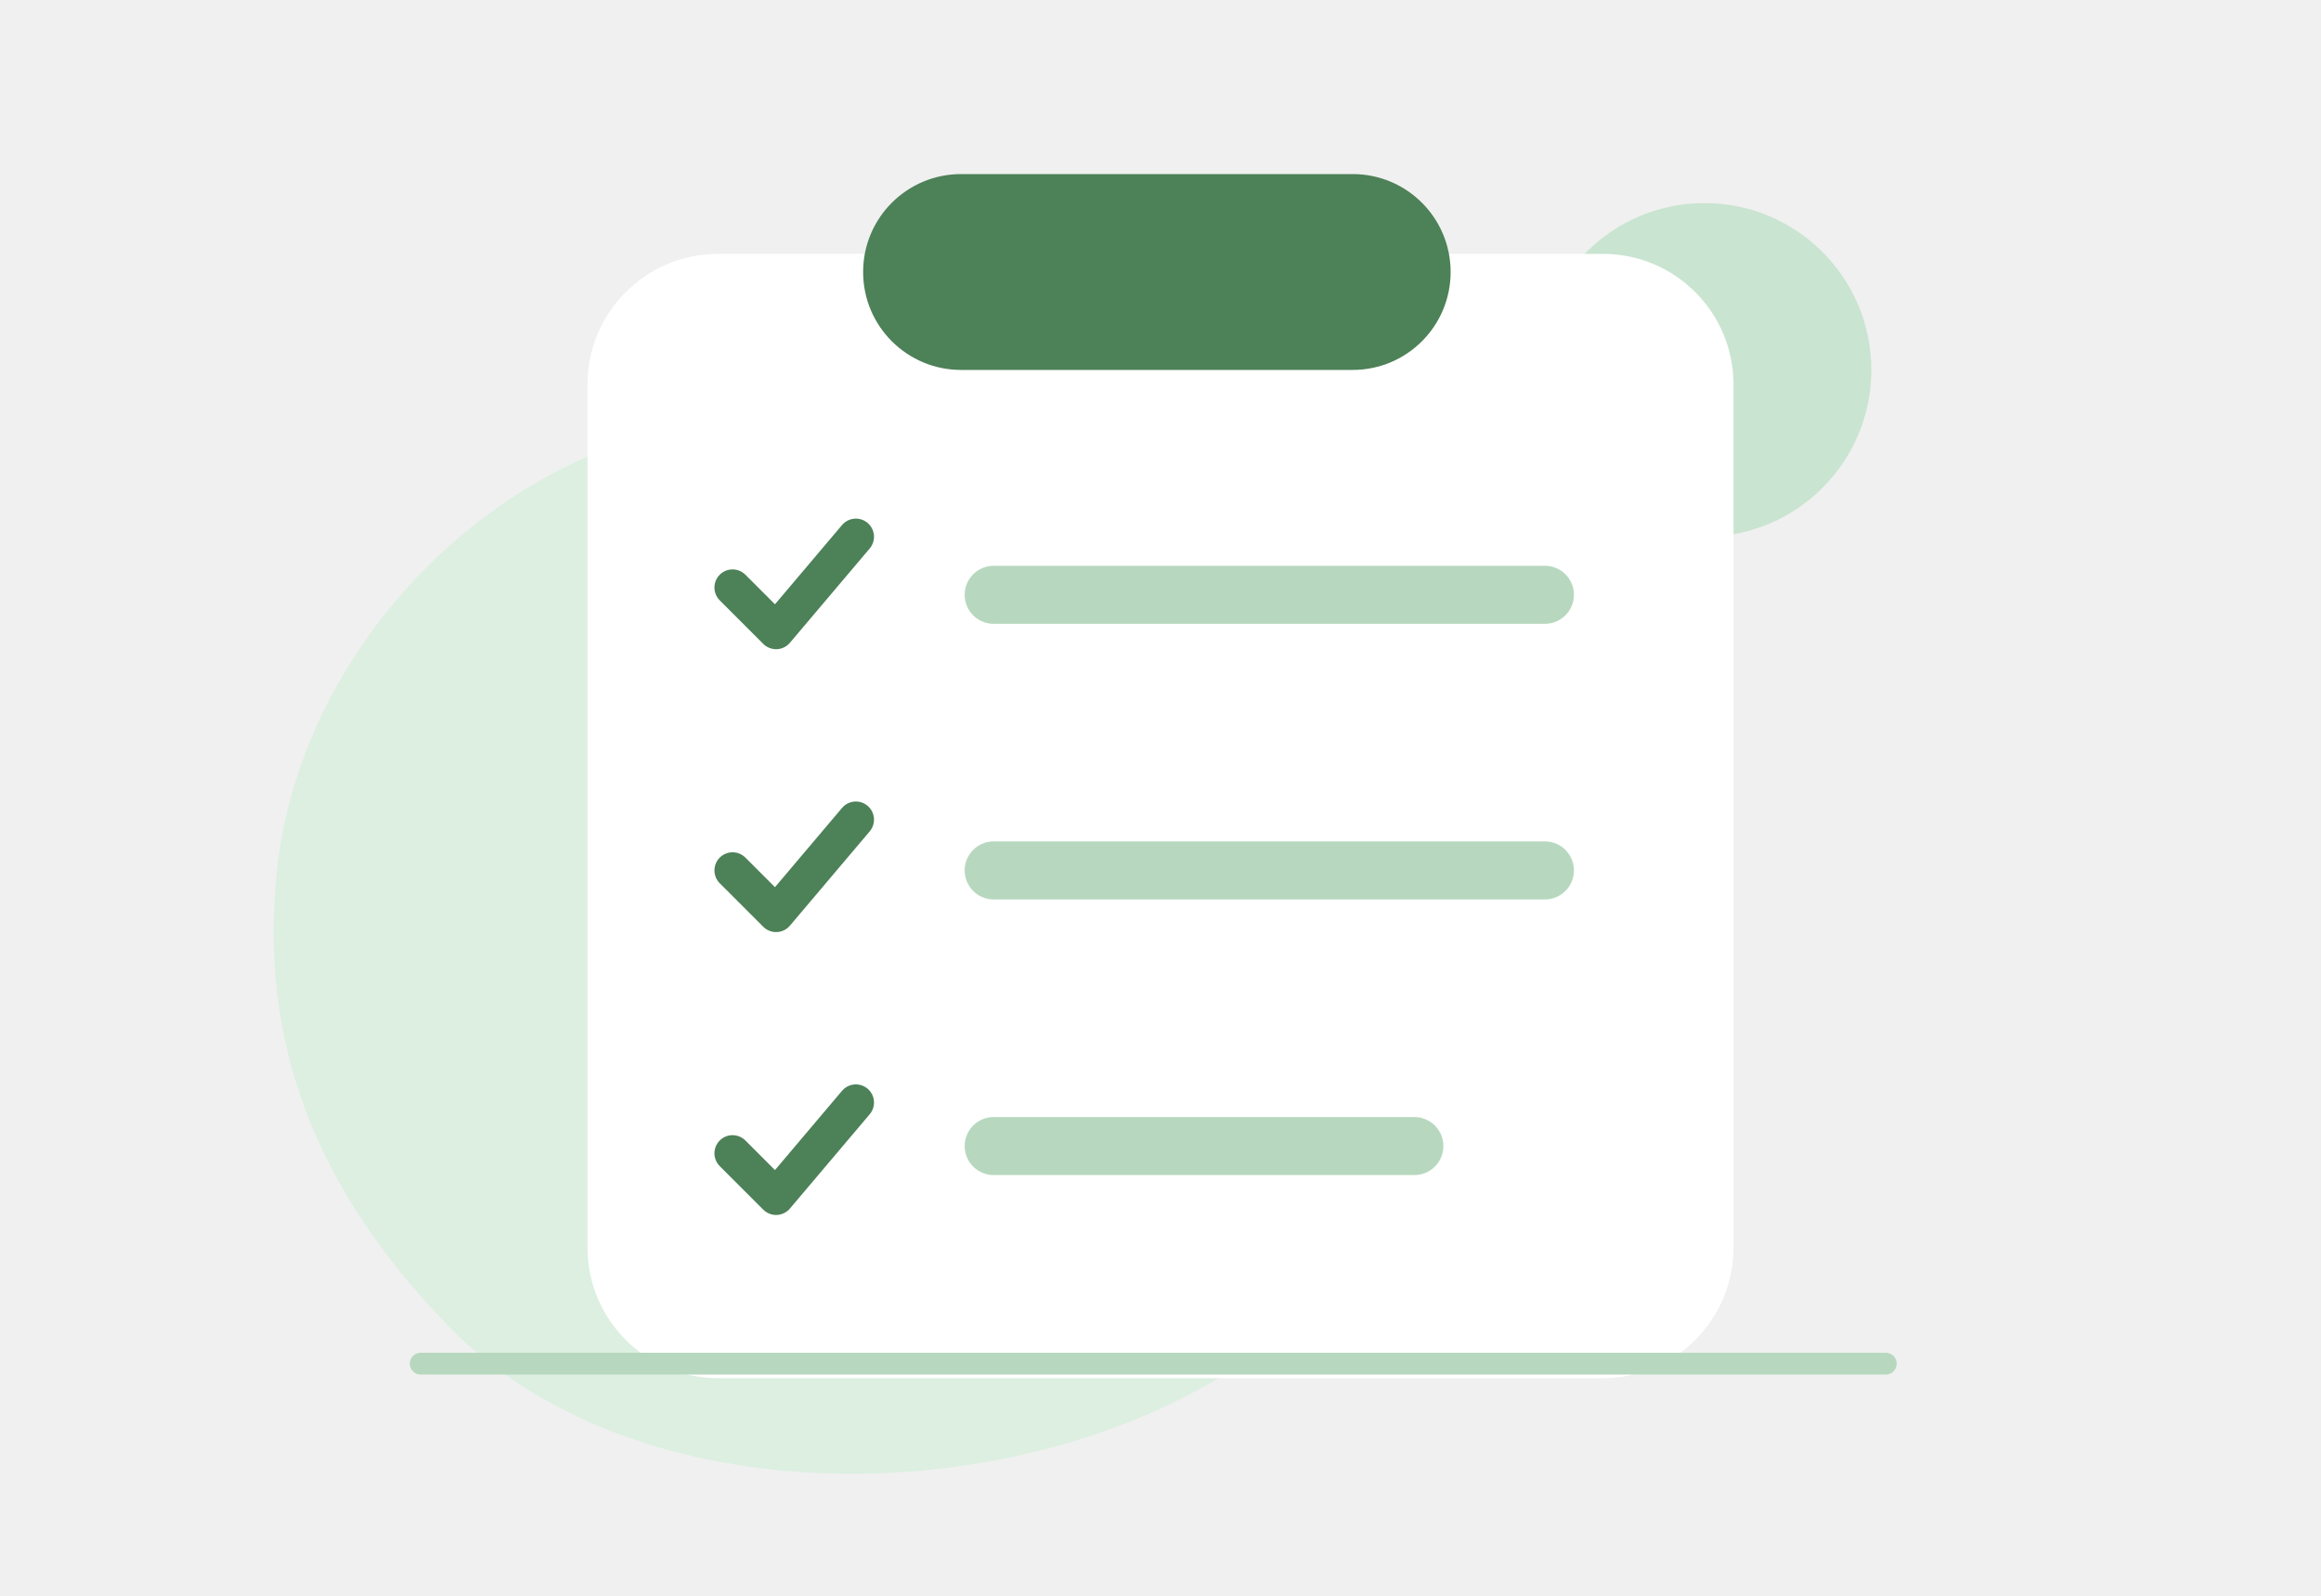
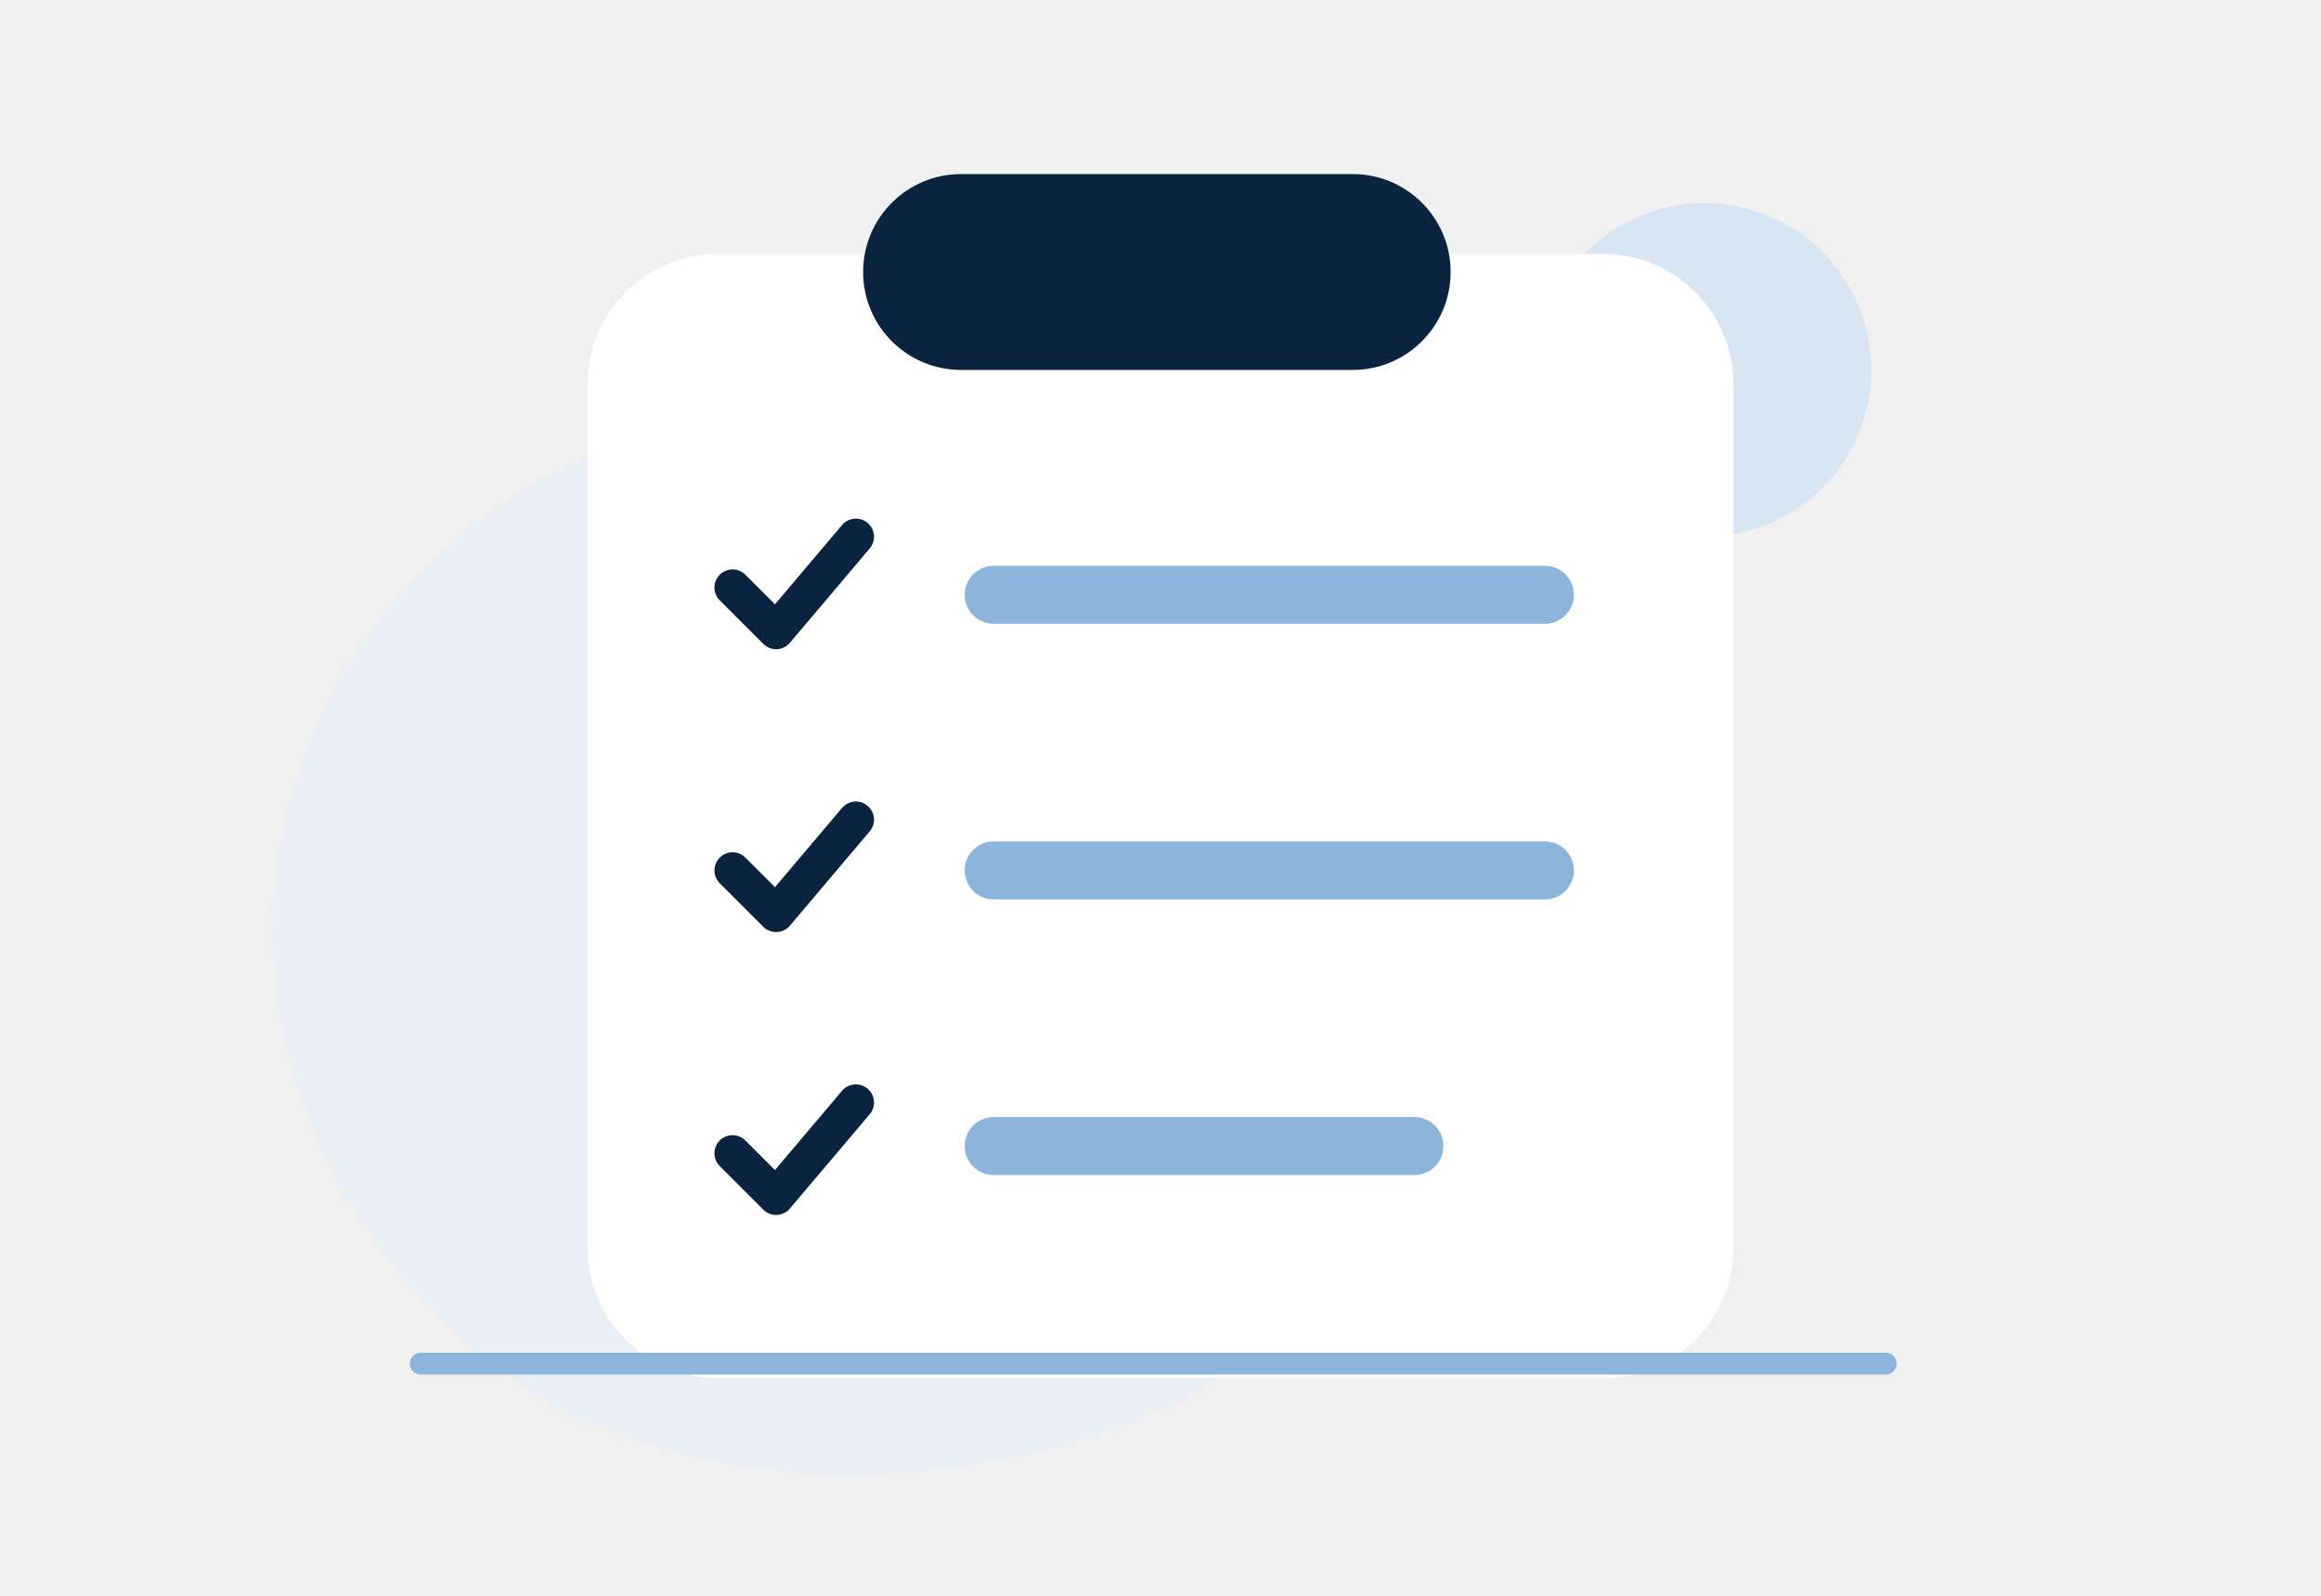
<svg xmlns="http://www.w3.org/2000/svg" viewBox="0 0 320 220" fill="none">
-   <path d="M63 184c-18-18-27-38-25-62 2-27 22-52 48-61 25-9 61-6 83 8 22 15 37 44 33 70-3 21-16 40-34 51-30 18-79 19-105-6Z" fill="#DCEFE1" />
-   <circle cx="235" cy="51" r="23" fill="#C9E4D0" />
+   <path d="M63 184c-18-18-27-38-25-62 2-27 22-52 48-61 25-9 61-6 83 8 22 15 37 44 33 70-3 21-16 40-34 51-30 18-79 19-105-6Z" fill="#E8EEF5" />
+   <circle cx="235" cy="51" r="23" fill="#D8E5F2" />
  <rect x="81" y="35" width="158" height="155" rx="18" fill="#fff" />
-   <rect x="119" y="24" width="81" height="27" rx="13.5" fill="#4D8158" />
-   <path d="m101 81 6 6 11-13m-17 46 6 6 11-13m-17 46 6 6 11-13" stroke="#4D8158" stroke-width="5" stroke-linecap="round" stroke-linejoin="round" />
-   <path d="M137 82h76M137 120h76M137 158h58" stroke="#B7D8BE" stroke-width="8" stroke-linecap="round" />
-   <path d="M58 188h202" stroke="#B7D8BE" stroke-width="3" stroke-linecap="round" />
+   <rect x="119" y="24" width="81" height="27" rx="13.5" fill="#0A233F" />
+   <path d="m101 81 6 6 11-13m-17 46 6 6 11-13m-17 46 6 6 11-13" stroke="#0A233F" stroke-width="5" stroke-linecap="round" stroke-linejoin="round" />
+   <path d="M137 82h76M137 120h76M137 158h58" stroke="#8DB5DB" stroke-width="8" stroke-linecap="round" />
+   <path d="M58 188h202" stroke="#8DB5DB" stroke-width="3" stroke-linecap="round" />
</svg>
